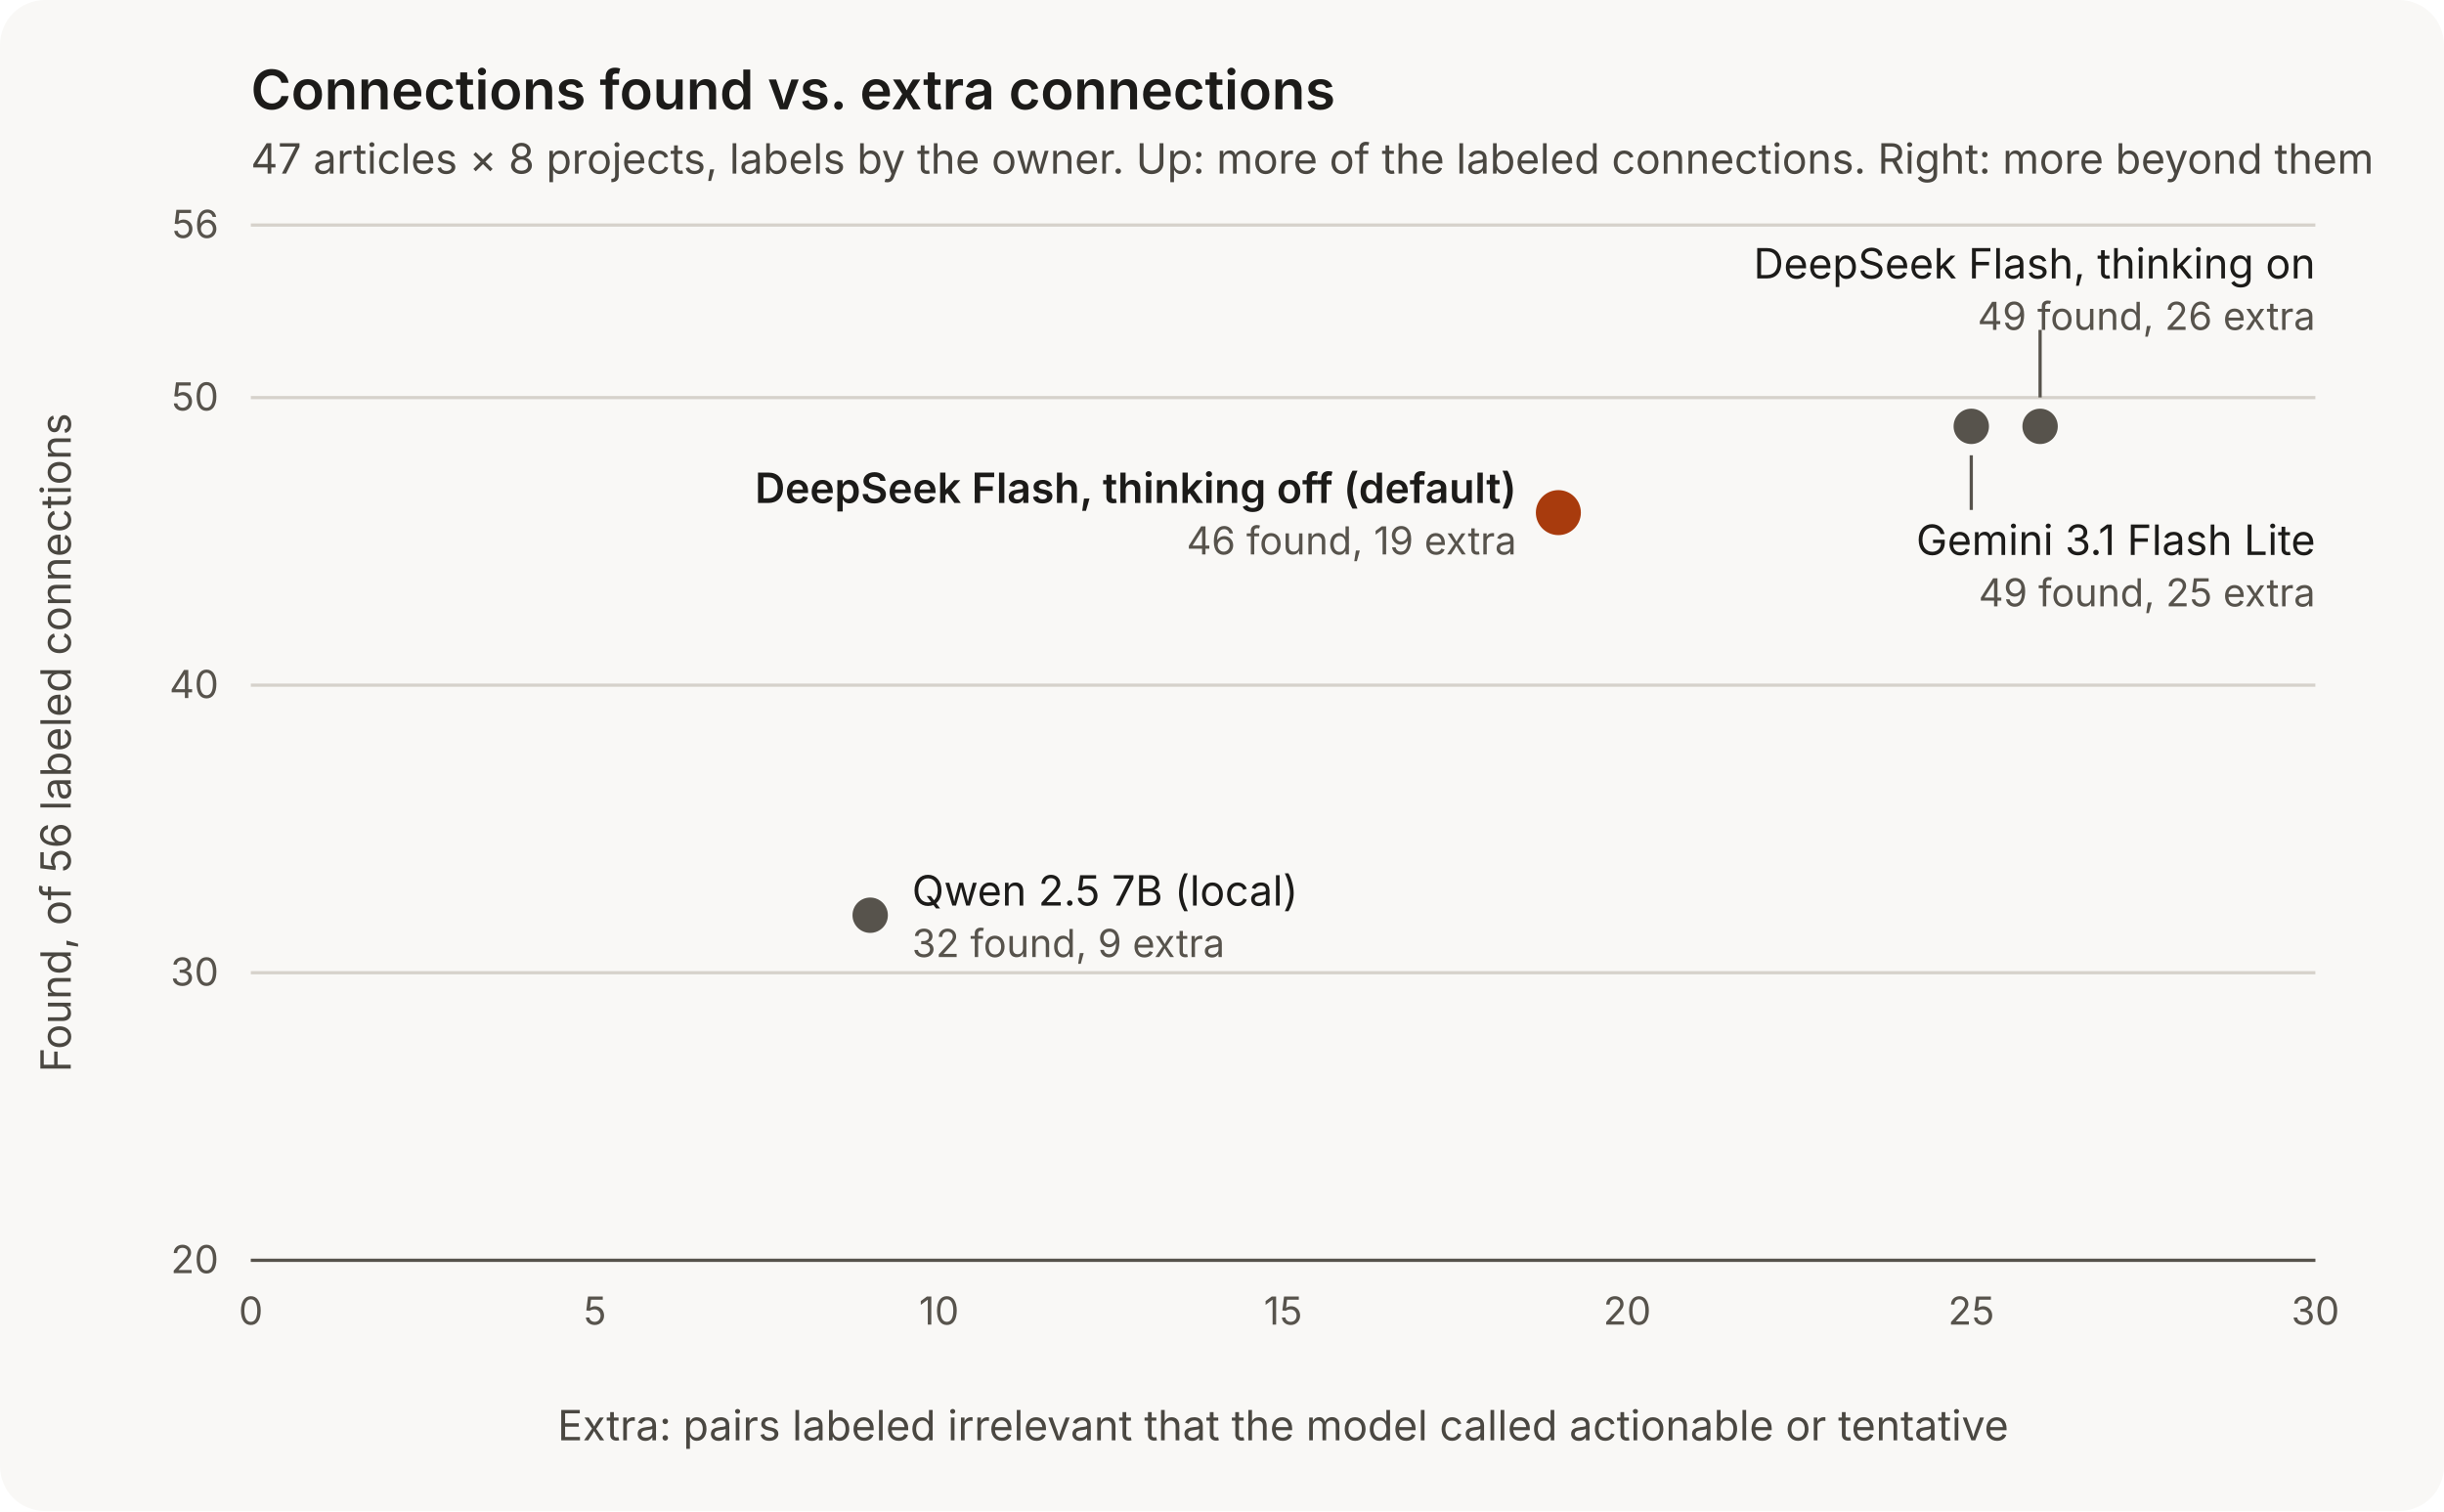
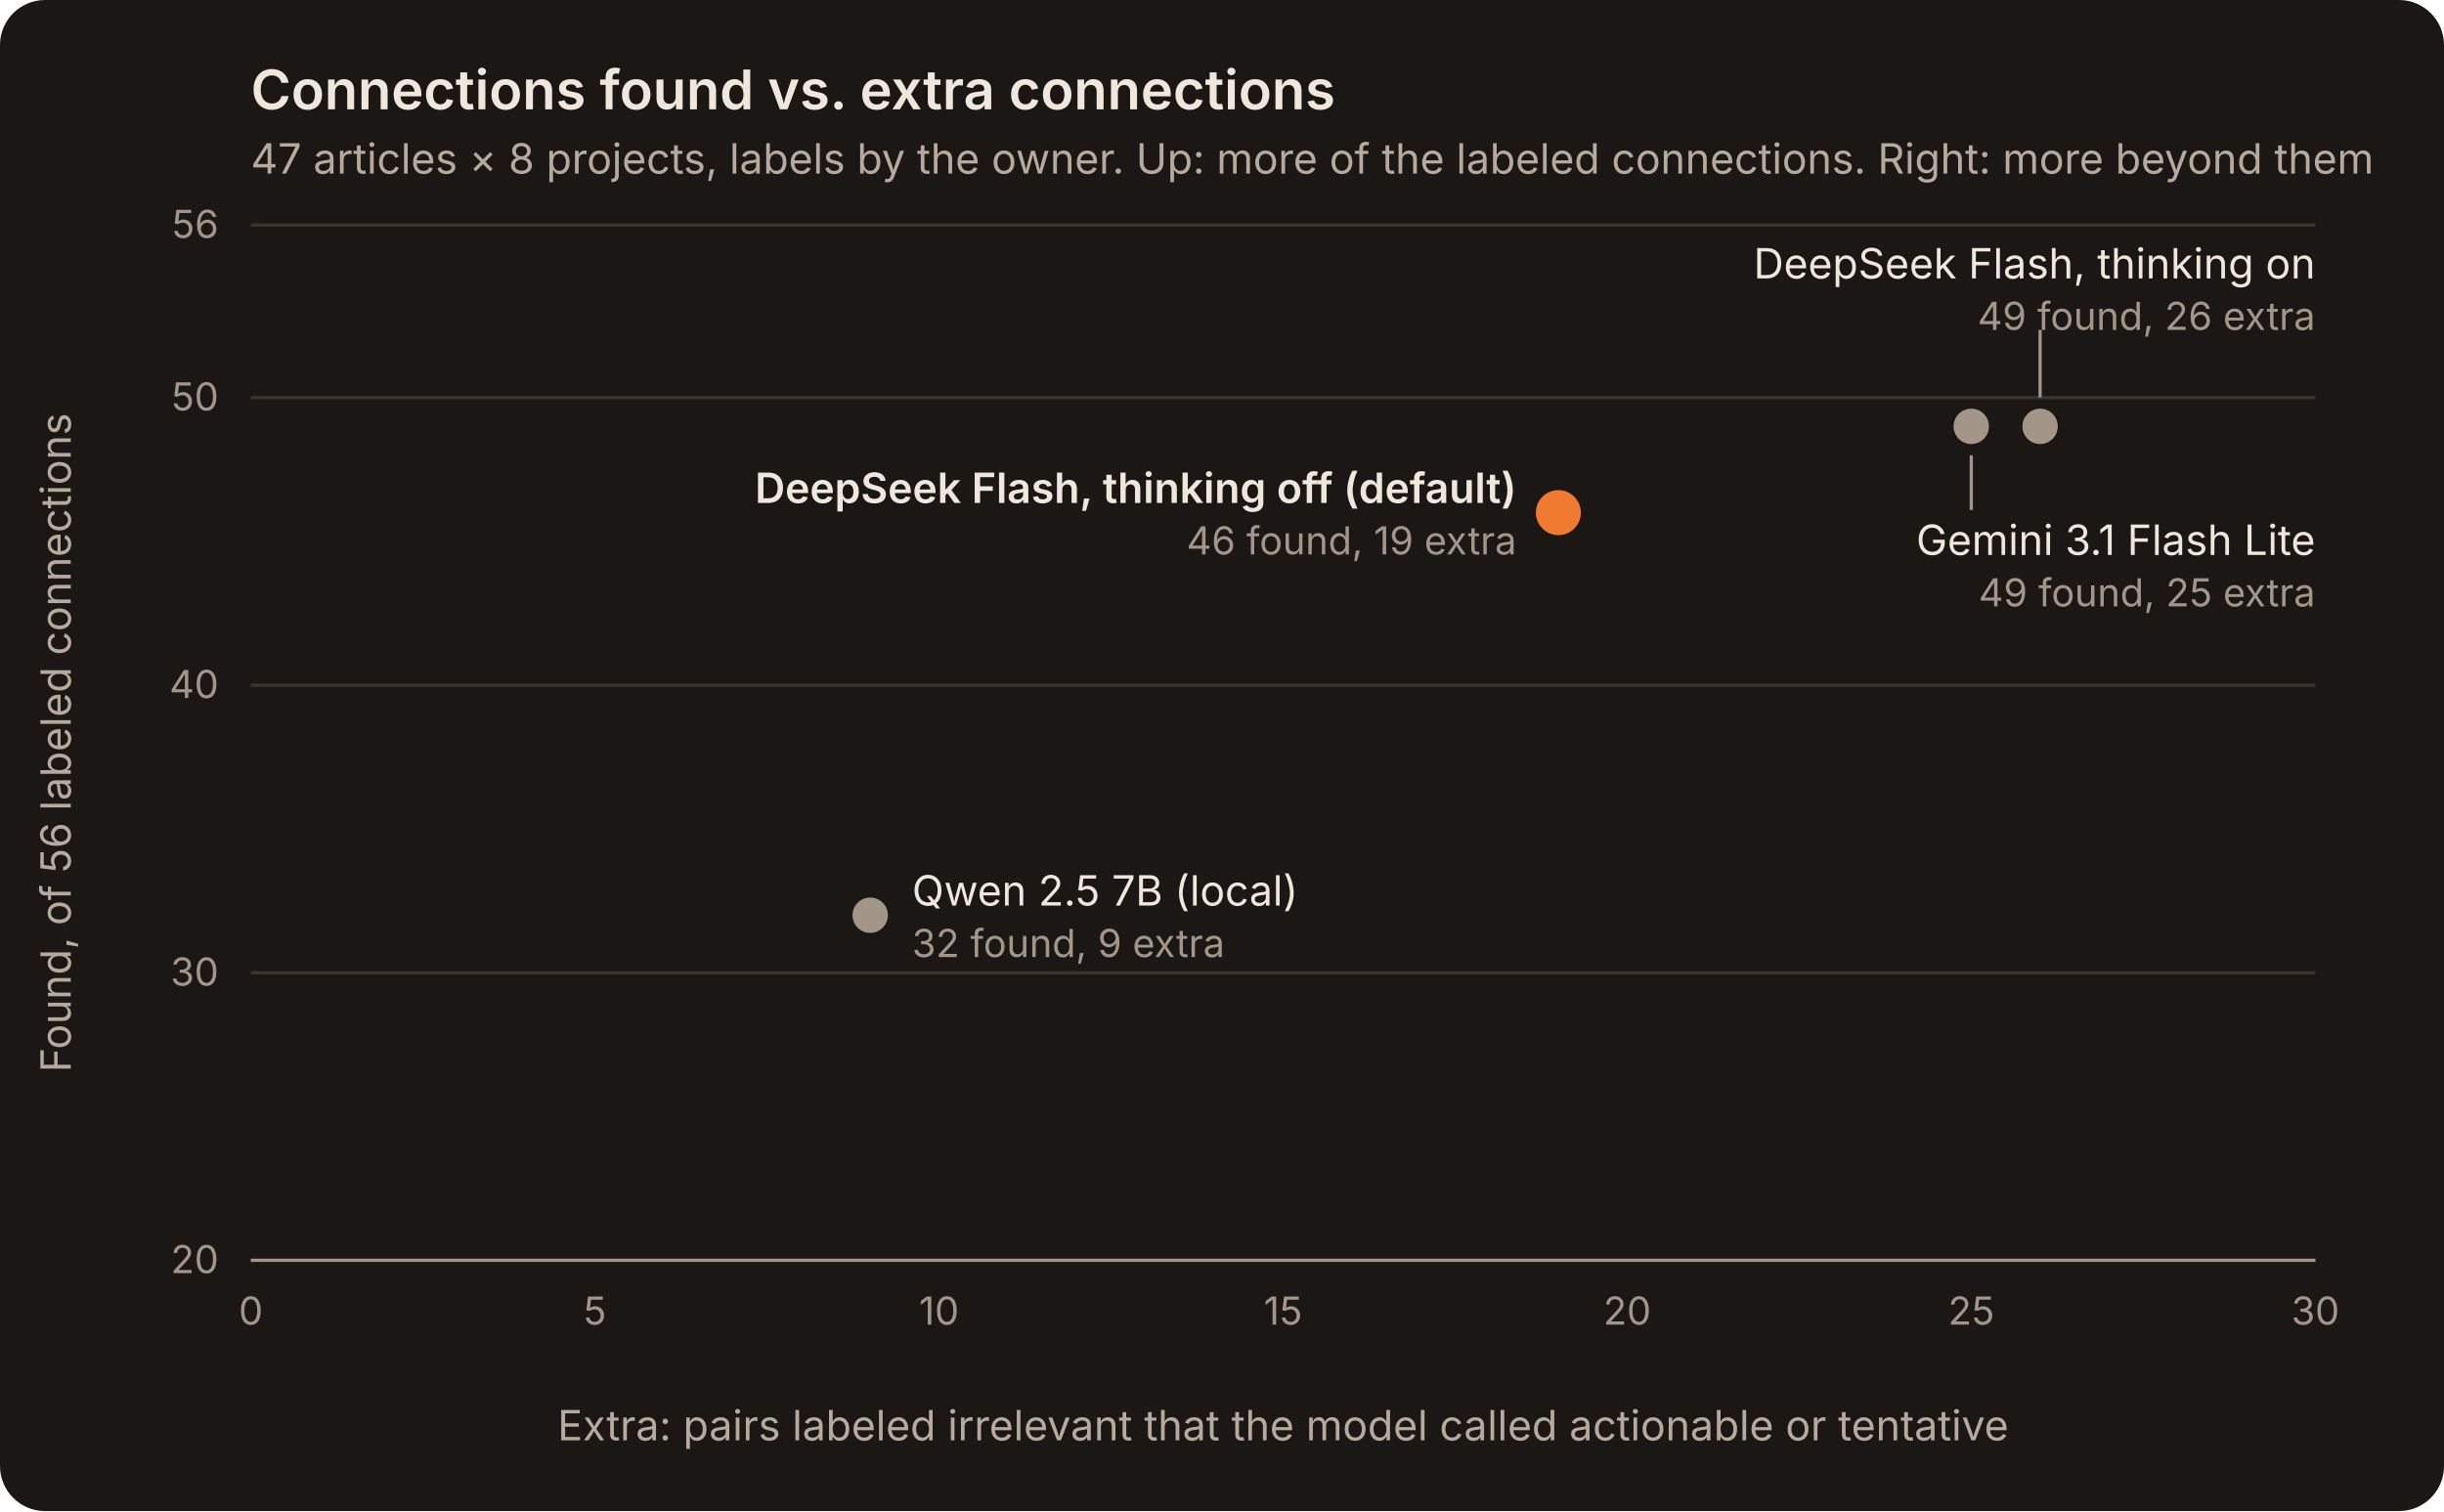
<svg xmlns="http://www.w3.org/2000/svg" width="760" height="470" viewBox="0 0 760 470" role="img" aria-labelledby="t d">
-   <rect width="760" height="470" rx="14" fill="#f9f8f6" />
-   <text x="78" y="34" font-family="Hanken Grotesk, system-ui, -apple-system, 'Segoe UI', sans-serif" font-size="17" font-weight="600" fill="#1c1b19">Connections found vs. extra connections</text>
-   <text x="78" y="54" font-family="Hanken Grotesk, system-ui, -apple-system, 'Segoe UI', sans-serif" font-size="13" fill="#4a4741">47 articles × 8 projects, labels by the owner. Up: more of the labeled connections. Right: more beyond them</text>
-   <line x1="78" x2="720" y1="392" y2="392" stroke="#d6d2cb" stroke-width="1" />
-   <text x="68" y="396" text-anchor="end" font-family="Hanken Grotesk, system-ui, -apple-system, 'Segoe UI', sans-serif" font-size="12" fill="#57534c">20</text>
-   <line x1="78" x2="720" y1="302.556" y2="302.556" stroke="#d6d2cb" stroke-width="1" />
-   <text x="68" y="306.556" text-anchor="end" font-family="Hanken Grotesk, system-ui, -apple-system, 'Segoe UI', sans-serif" font-size="12" fill="#57534c">30</text>
-   <line x1="78" x2="720" y1="213.111" y2="213.111" stroke="#d6d2cb" stroke-width="1" />
-   <text x="68" y="217.111" text-anchor="end" font-family="Hanken Grotesk, system-ui, -apple-system, 'Segoe UI', sans-serif" font-size="12" fill="#57534c">40</text>
-   <line x1="78" x2="720" y1="123.667" y2="123.667" stroke="#d6d2cb" stroke-width="1" />
-   <text x="68" y="127.667" text-anchor="end" font-family="Hanken Grotesk, system-ui, -apple-system, 'Segoe UI', sans-serif" font-size="12" fill="#57534c">50</text>
-   <line x1="78" x2="720" y1="70" y2="70" stroke="#d6d2cb" stroke-width="1" />
-   <text x="68" y="74" text-anchor="end" font-family="Hanken Grotesk, system-ui, -apple-system, 'Segoe UI', sans-serif" font-size="12" fill="#57534c">56</text>
-   <text x="78" y="412" text-anchor="middle" font-family="Hanken Grotesk, system-ui, -apple-system, 'Segoe UI', sans-serif" font-size="12" fill="#57534c">0</text>
-   <text x="185" y="412" text-anchor="middle" font-family="Hanken Grotesk, system-ui, -apple-system, 'Segoe UI', sans-serif" font-size="12" fill="#57534c">5</text>
-   <text x="292" y="412" text-anchor="middle" font-family="Hanken Grotesk, system-ui, -apple-system, 'Segoe UI', sans-serif" font-size="12" fill="#57534c">10</text>
-   <text x="399" y="412" text-anchor="middle" font-family="Hanken Grotesk, system-ui, -apple-system, 'Segoe UI', sans-serif" font-size="12" fill="#57534c">15</text>
-   <text x="506" y="412" text-anchor="middle" font-family="Hanken Grotesk, system-ui, -apple-system, 'Segoe UI', sans-serif" font-size="12" fill="#57534c">20</text>
-   <text x="613" y="412" text-anchor="middle" font-family="Hanken Grotesk, system-ui, -apple-system, 'Segoe UI', sans-serif" font-size="12" fill="#57534c">25</text>
-   <text x="720" y="412" text-anchor="middle" font-family="Hanken Grotesk, system-ui, -apple-system, 'Segoe UI', sans-serif" font-size="12" fill="#57534c">30</text>
-   <line x1="78" x2="720" y1="392" y2="392" stroke="#57534c" stroke-width="1" />
-   <text x="399" y="448" text-anchor="middle" font-family="Hanken Grotesk, system-ui, -apple-system, 'Segoe UI', sans-serif" font-size="13" fill="#4a4741">Extra: pairs labeled irrelevant that the model called actionable or tentative</text>
-   <text transform="translate(22 231) rotate(-90)" text-anchor="middle" font-family="Hanken Grotesk, system-ui, -apple-system, 'Segoe UI', sans-serif" font-size="13" fill="#4a4741">Found, of 56 labeled connections</text>
-   <circle cx="484.6" cy="159.444" r="8" fill="#a83b0d" stroke="#f9f8f6" stroke-width="2" />
-   <text x="471.6" y="156.444" text-anchor="end" font-family="Hanken Grotesk, system-ui, -apple-system, 'Segoe UI', sans-serif" font-size="13" font-weight="600" fill="#1c1b19">DeepSeek Flash, thinking off (default)</text>
-   <text x="471.6" y="172.444" text-anchor="end" font-family="Hanken Grotesk, system-ui, -apple-system, 'Segoe UI', sans-serif" font-size="12" fill="#57534c">46 found, 19 extra</text>
-   <path d="M634.4 123.611V102.611" stroke="#57534c" stroke-width="1" />
-   <circle cx="634.4" cy="132.611" r="6.5" fill="#57534c" stroke="#f9f8f6" stroke-width="2" />
-   <text x="720" y="86.611" text-anchor="end" font-family="Hanken Grotesk, system-ui, -apple-system, 'Segoe UI', sans-serif" font-size="13" font-weight="400" fill="#1c1b19">DeepSeek Flash, thinking on</text>
-   <text x="720" y="102.611" text-anchor="end" font-family="Hanken Grotesk, system-ui, -apple-system, 'Segoe UI', sans-serif" font-size="12" fill="#57534c">49 found, 26 extra</text>
-   <path d="M613 141.611V158.611" stroke="#57534c" stroke-width="1" />
-   <circle cx="613" cy="132.611" r="6.5" fill="#57534c" stroke="#f9f8f6" stroke-width="2" />
-   <text x="720" y="172.611" text-anchor="end" font-family="Hanken Grotesk, system-ui, -apple-system, 'Segoe UI', sans-serif" font-size="13" font-weight="400" fill="#1c1b19">Gemini 3.1 Flash Lite</text>
-   <text x="720" y="188.611" text-anchor="end" font-family="Hanken Grotesk, system-ui, -apple-system, 'Segoe UI', sans-serif" font-size="12" fill="#57534c">49 found, 25 extra</text>
-   <circle cx="270.6" cy="284.667" r="6.5" fill="#57534c" stroke="#f9f8f6" stroke-width="2" />
-   <text x="283.6" y="281.667" text-anchor="start" font-family="Hanken Grotesk, system-ui, -apple-system, 'Segoe UI', sans-serif" font-size="13" font-weight="400" fill="#1c1b19">Qwen 2.5 7B (local)</text>
-   <text x="283.6" y="297.667" text-anchor="start" font-family="Hanken Grotesk, system-ui, -apple-system, 'Segoe UI', sans-serif" font-size="12" fill="#57534c">32 found, 9 extra</text>
+   <rect width="760" height="470" rx="14" fill="#1a1714" />
+   <text x="78" y="34" font-family="Hanken Grotesk, system-ui, -apple-system, 'Segoe UI', sans-serif" font-size="17" font-weight="600" fill="#efe6dc">Connections found vs. extra connections</text>
+   <text x="78" y="54" font-family="Hanken Grotesk, system-ui, -apple-system, 'Segoe UI', sans-serif" font-size="13" fill="#b7aa9d">47 articles × 8 projects, labels by the owner. Up: more of the labeled connections. Right: more beyond them</text>
+   <line x1="78" x2="720" y1="392" y2="392" stroke="#3a342e" stroke-width="1" />
+   <text x="68" y="396" text-anchor="end" font-family="Hanken Grotesk, system-ui, -apple-system, 'Segoe UI', sans-serif" font-size="12" fill="#a39689">20</text>
+   <line x1="78" x2="720" y1="302.556" y2="302.556" stroke="#3a342e" stroke-width="1" />
+   <text x="68" y="306.556" text-anchor="end" font-family="Hanken Grotesk, system-ui, -apple-system, 'Segoe UI', sans-serif" font-size="12" fill="#a39689">30</text>
+   <line x1="78" x2="720" y1="213.111" y2="213.111" stroke="#3a342e" stroke-width="1" />
+   <text x="68" y="217.111" text-anchor="end" font-family="Hanken Grotesk, system-ui, -apple-system, 'Segoe UI', sans-serif" font-size="12" fill="#a39689">40</text>
+   <line x1="78" x2="720" y1="123.667" y2="123.667" stroke="#3a342e" stroke-width="1" />
+   <text x="68" y="127.667" text-anchor="end" font-family="Hanken Grotesk, system-ui, -apple-system, 'Segoe UI', sans-serif" font-size="12" fill="#a39689">50</text>
+   <line x1="78" x2="720" y1="70" y2="70" stroke="#3a342e" stroke-width="1" />
+   <text x="68" y="74" text-anchor="end" font-family="Hanken Grotesk, system-ui, -apple-system, 'Segoe UI', sans-serif" font-size="12" fill="#a39689">56</text>
+   <text x="78" y="412" text-anchor="middle" font-family="Hanken Grotesk, system-ui, -apple-system, 'Segoe UI', sans-serif" font-size="12" fill="#a39689">0</text>
+   <text x="185" y="412" text-anchor="middle" font-family="Hanken Grotesk, system-ui, -apple-system, 'Segoe UI', sans-serif" font-size="12" fill="#a39689">5</text>
+   <text x="292" y="412" text-anchor="middle" font-family="Hanken Grotesk, system-ui, -apple-system, 'Segoe UI', sans-serif" font-size="12" fill="#a39689">10</text>
+   <text x="399" y="412" text-anchor="middle" font-family="Hanken Grotesk, system-ui, -apple-system, 'Segoe UI', sans-serif" font-size="12" fill="#a39689">15</text>
+   <text x="506" y="412" text-anchor="middle" font-family="Hanken Grotesk, system-ui, -apple-system, 'Segoe UI', sans-serif" font-size="12" fill="#a39689">20</text>
+   <text x="613" y="412" text-anchor="middle" font-family="Hanken Grotesk, system-ui, -apple-system, 'Segoe UI', sans-serif" font-size="12" fill="#a39689">25</text>
+   <text x="720" y="412" text-anchor="middle" font-family="Hanken Grotesk, system-ui, -apple-system, 'Segoe UI', sans-serif" font-size="12" fill="#a39689">30</text>
+   <line x1="78" x2="720" y1="392" y2="392" stroke="#a39689" stroke-width="1" />
+   <text x="399" y="448" text-anchor="middle" font-family="Hanken Grotesk, system-ui, -apple-system, 'Segoe UI', sans-serif" font-size="13" fill="#b7aa9d">Extra: pairs labeled irrelevant that the model called actionable or tentative</text>
+   <text transform="translate(22 231) rotate(-90)" text-anchor="middle" font-family="Hanken Grotesk, system-ui, -apple-system, 'Segoe UI', sans-serif" font-size="13" fill="#b7aa9d">Found, of 56 labeled connections</text>
+   <circle cx="484.6" cy="159.444" r="8" fill="#f07a30" stroke="#1a1714" stroke-width="2" />
+   <text x="471.6" y="156.444" text-anchor="end" font-family="Hanken Grotesk, system-ui, -apple-system, 'Segoe UI', sans-serif" font-size="13" font-weight="600" fill="#efe6dc">DeepSeek Flash, thinking off (default)</text>
+   <text x="471.6" y="172.444" text-anchor="end" font-family="Hanken Grotesk, system-ui, -apple-system, 'Segoe UI', sans-serif" font-size="12" fill="#a39689">46 found, 19 extra</text>
+   <path d="M634.4 123.611V102.611" stroke="#a39689" stroke-width="1" />
+   <circle cx="634.4" cy="132.611" r="6.5" fill="#a39689" stroke="#1a1714" stroke-width="2" />
+   <text x="720" y="86.611" text-anchor="end" font-family="Hanken Grotesk, system-ui, -apple-system, 'Segoe UI', sans-serif" font-size="13" font-weight="400" fill="#efe6dc">DeepSeek Flash, thinking on</text>
+   <text x="720" y="102.611" text-anchor="end" font-family="Hanken Grotesk, system-ui, -apple-system, 'Segoe UI', sans-serif" font-size="12" fill="#a39689">49 found, 26 extra</text>
+   <path d="M613 141.611V158.611" stroke="#a39689" stroke-width="1" />
+   <circle cx="613" cy="132.611" r="6.5" fill="#a39689" stroke="#1a1714" stroke-width="2" />
+   <text x="720" y="172.611" text-anchor="end" font-family="Hanken Grotesk, system-ui, -apple-system, 'Segoe UI', sans-serif" font-size="13" font-weight="400" fill="#efe6dc">Gemini 3.1 Flash Lite</text>
+   <text x="720" y="188.611" text-anchor="end" font-family="Hanken Grotesk, system-ui, -apple-system, 'Segoe UI', sans-serif" font-size="12" fill="#a39689">49 found, 25 extra</text>
+   <circle cx="270.6" cy="284.667" r="6.5" fill="#a39689" stroke="#1a1714" stroke-width="2" />
+   <text x="283.6" y="281.667" text-anchor="start" font-family="Hanken Grotesk, system-ui, -apple-system, 'Segoe UI', sans-serif" font-size="13" font-weight="400" fill="#efe6dc">Qwen 2.5 7B (local)</text>
+   <text x="283.6" y="297.667" text-anchor="start" font-family="Hanken Grotesk, system-ui, -apple-system, 'Segoe UI', sans-serif" font-size="12" fill="#a39689">32 found, 9 extra</text>
</svg>
